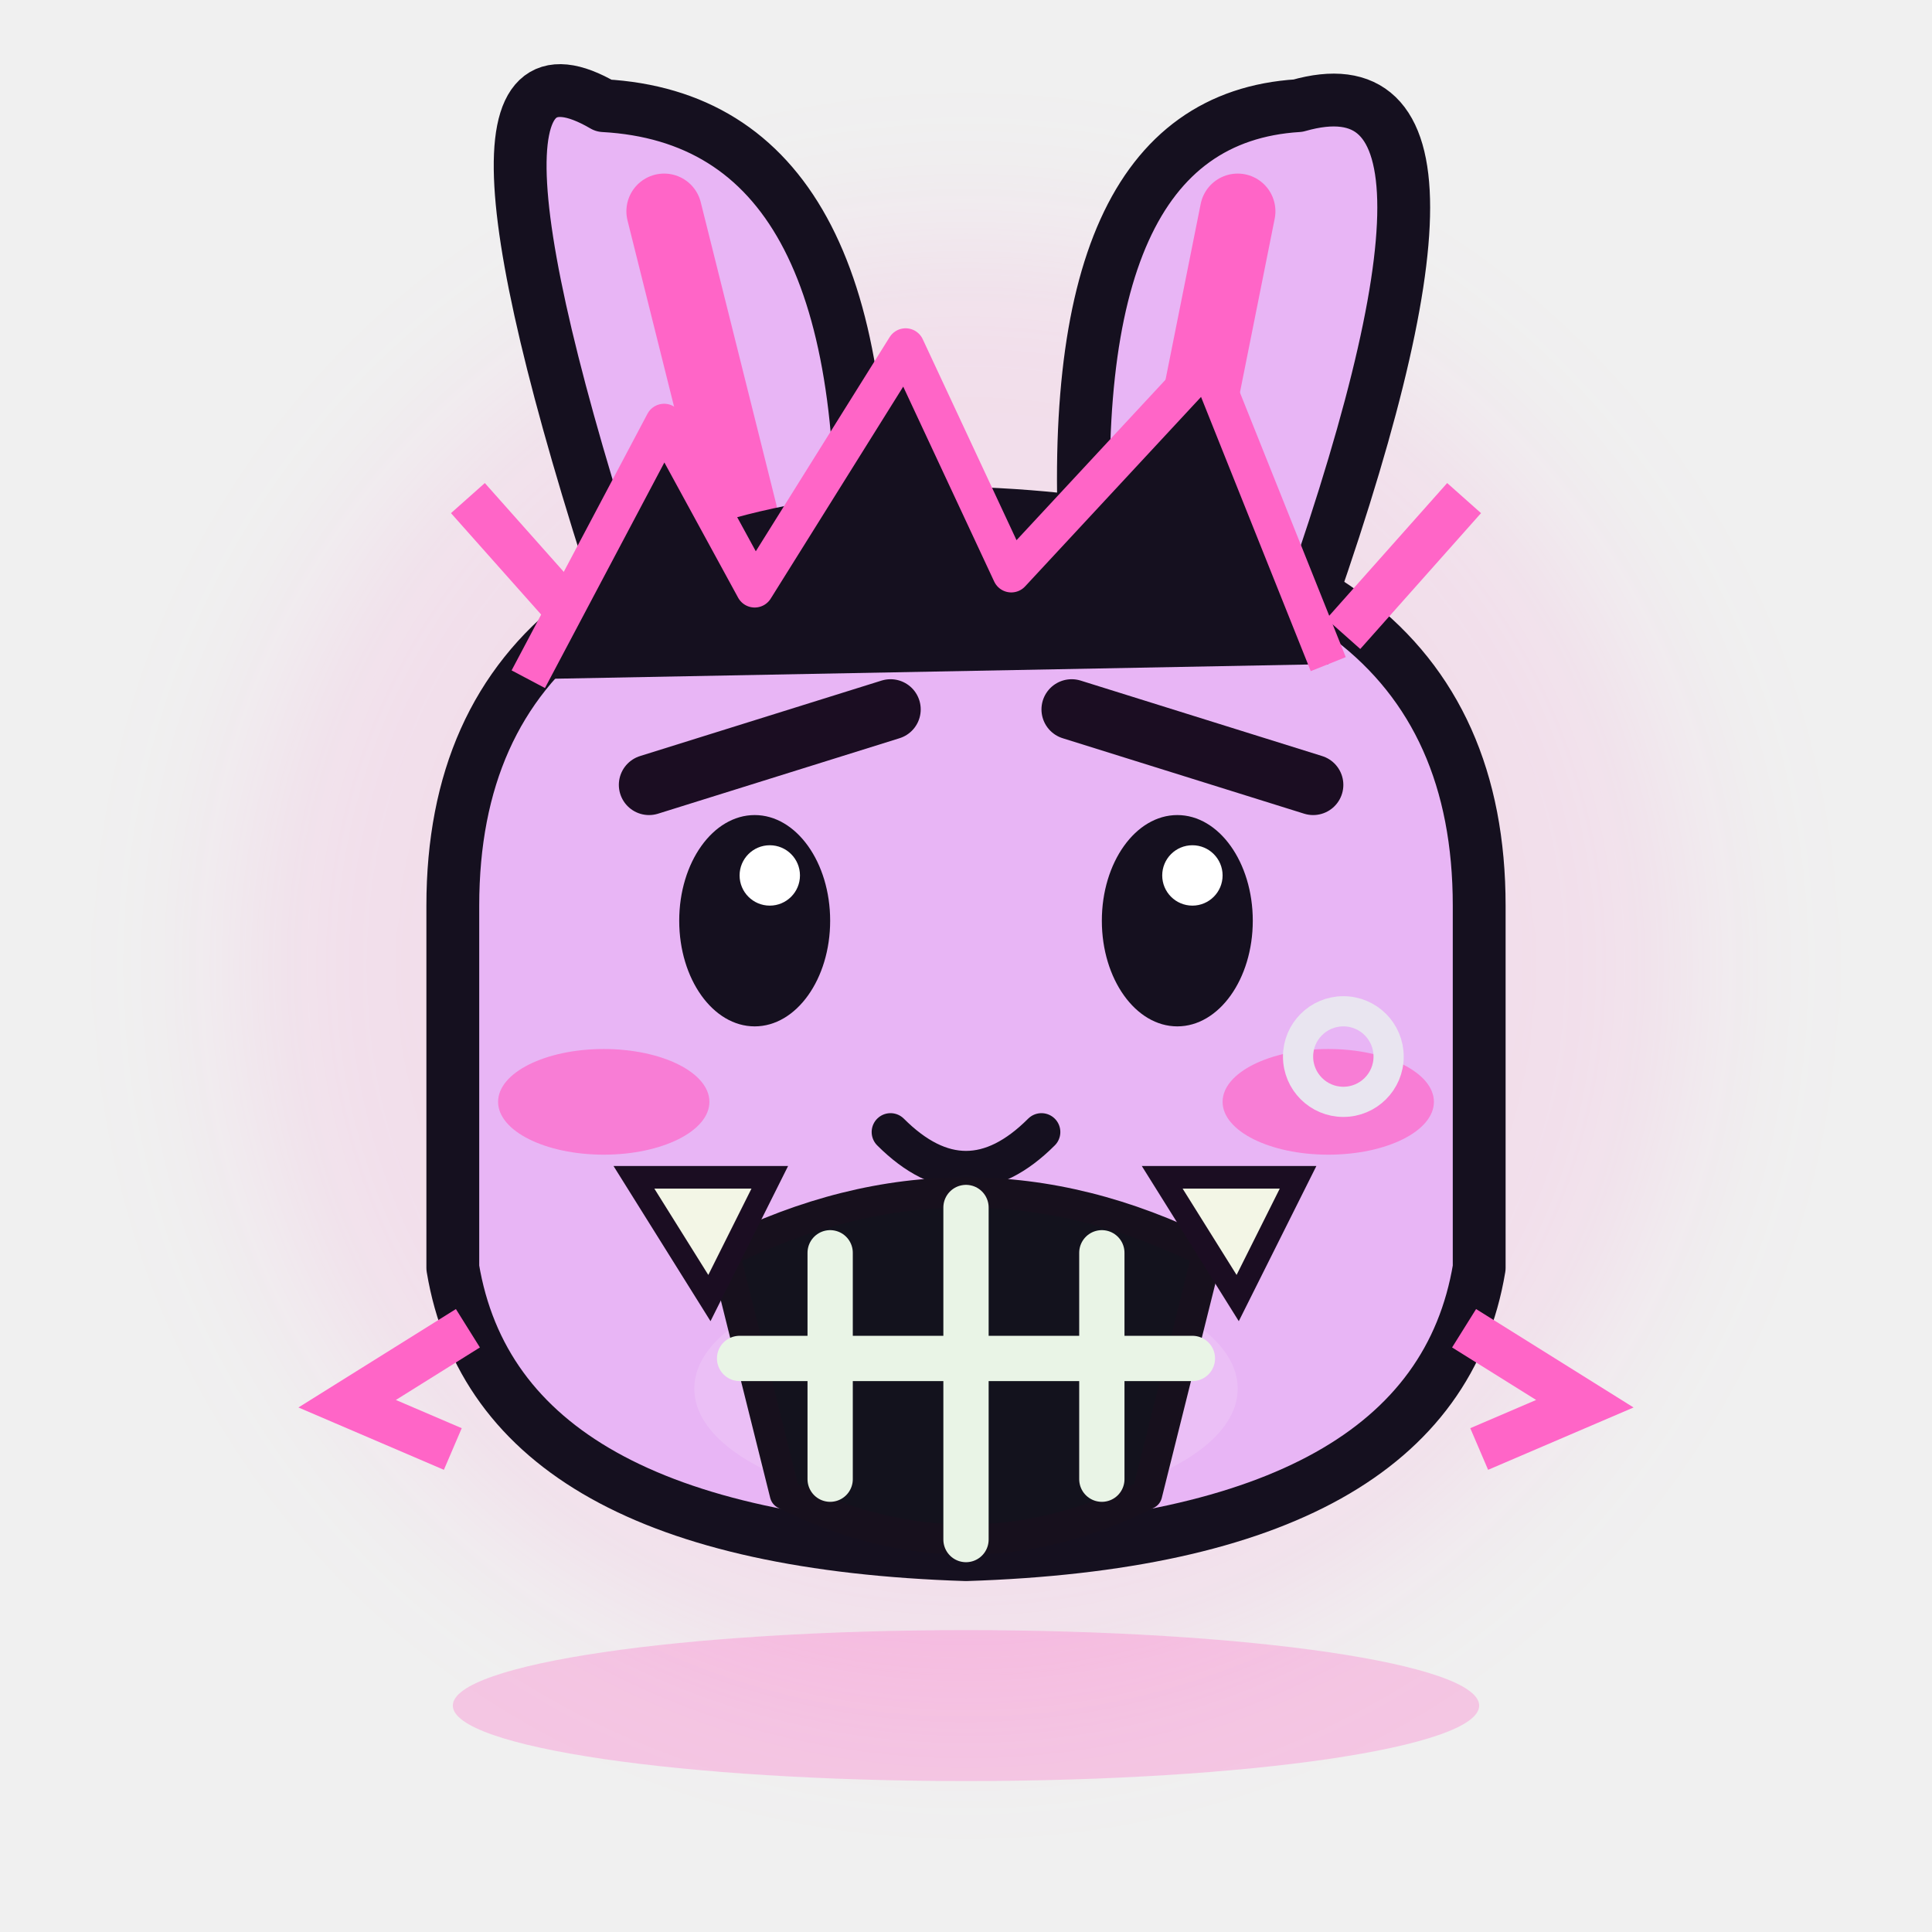
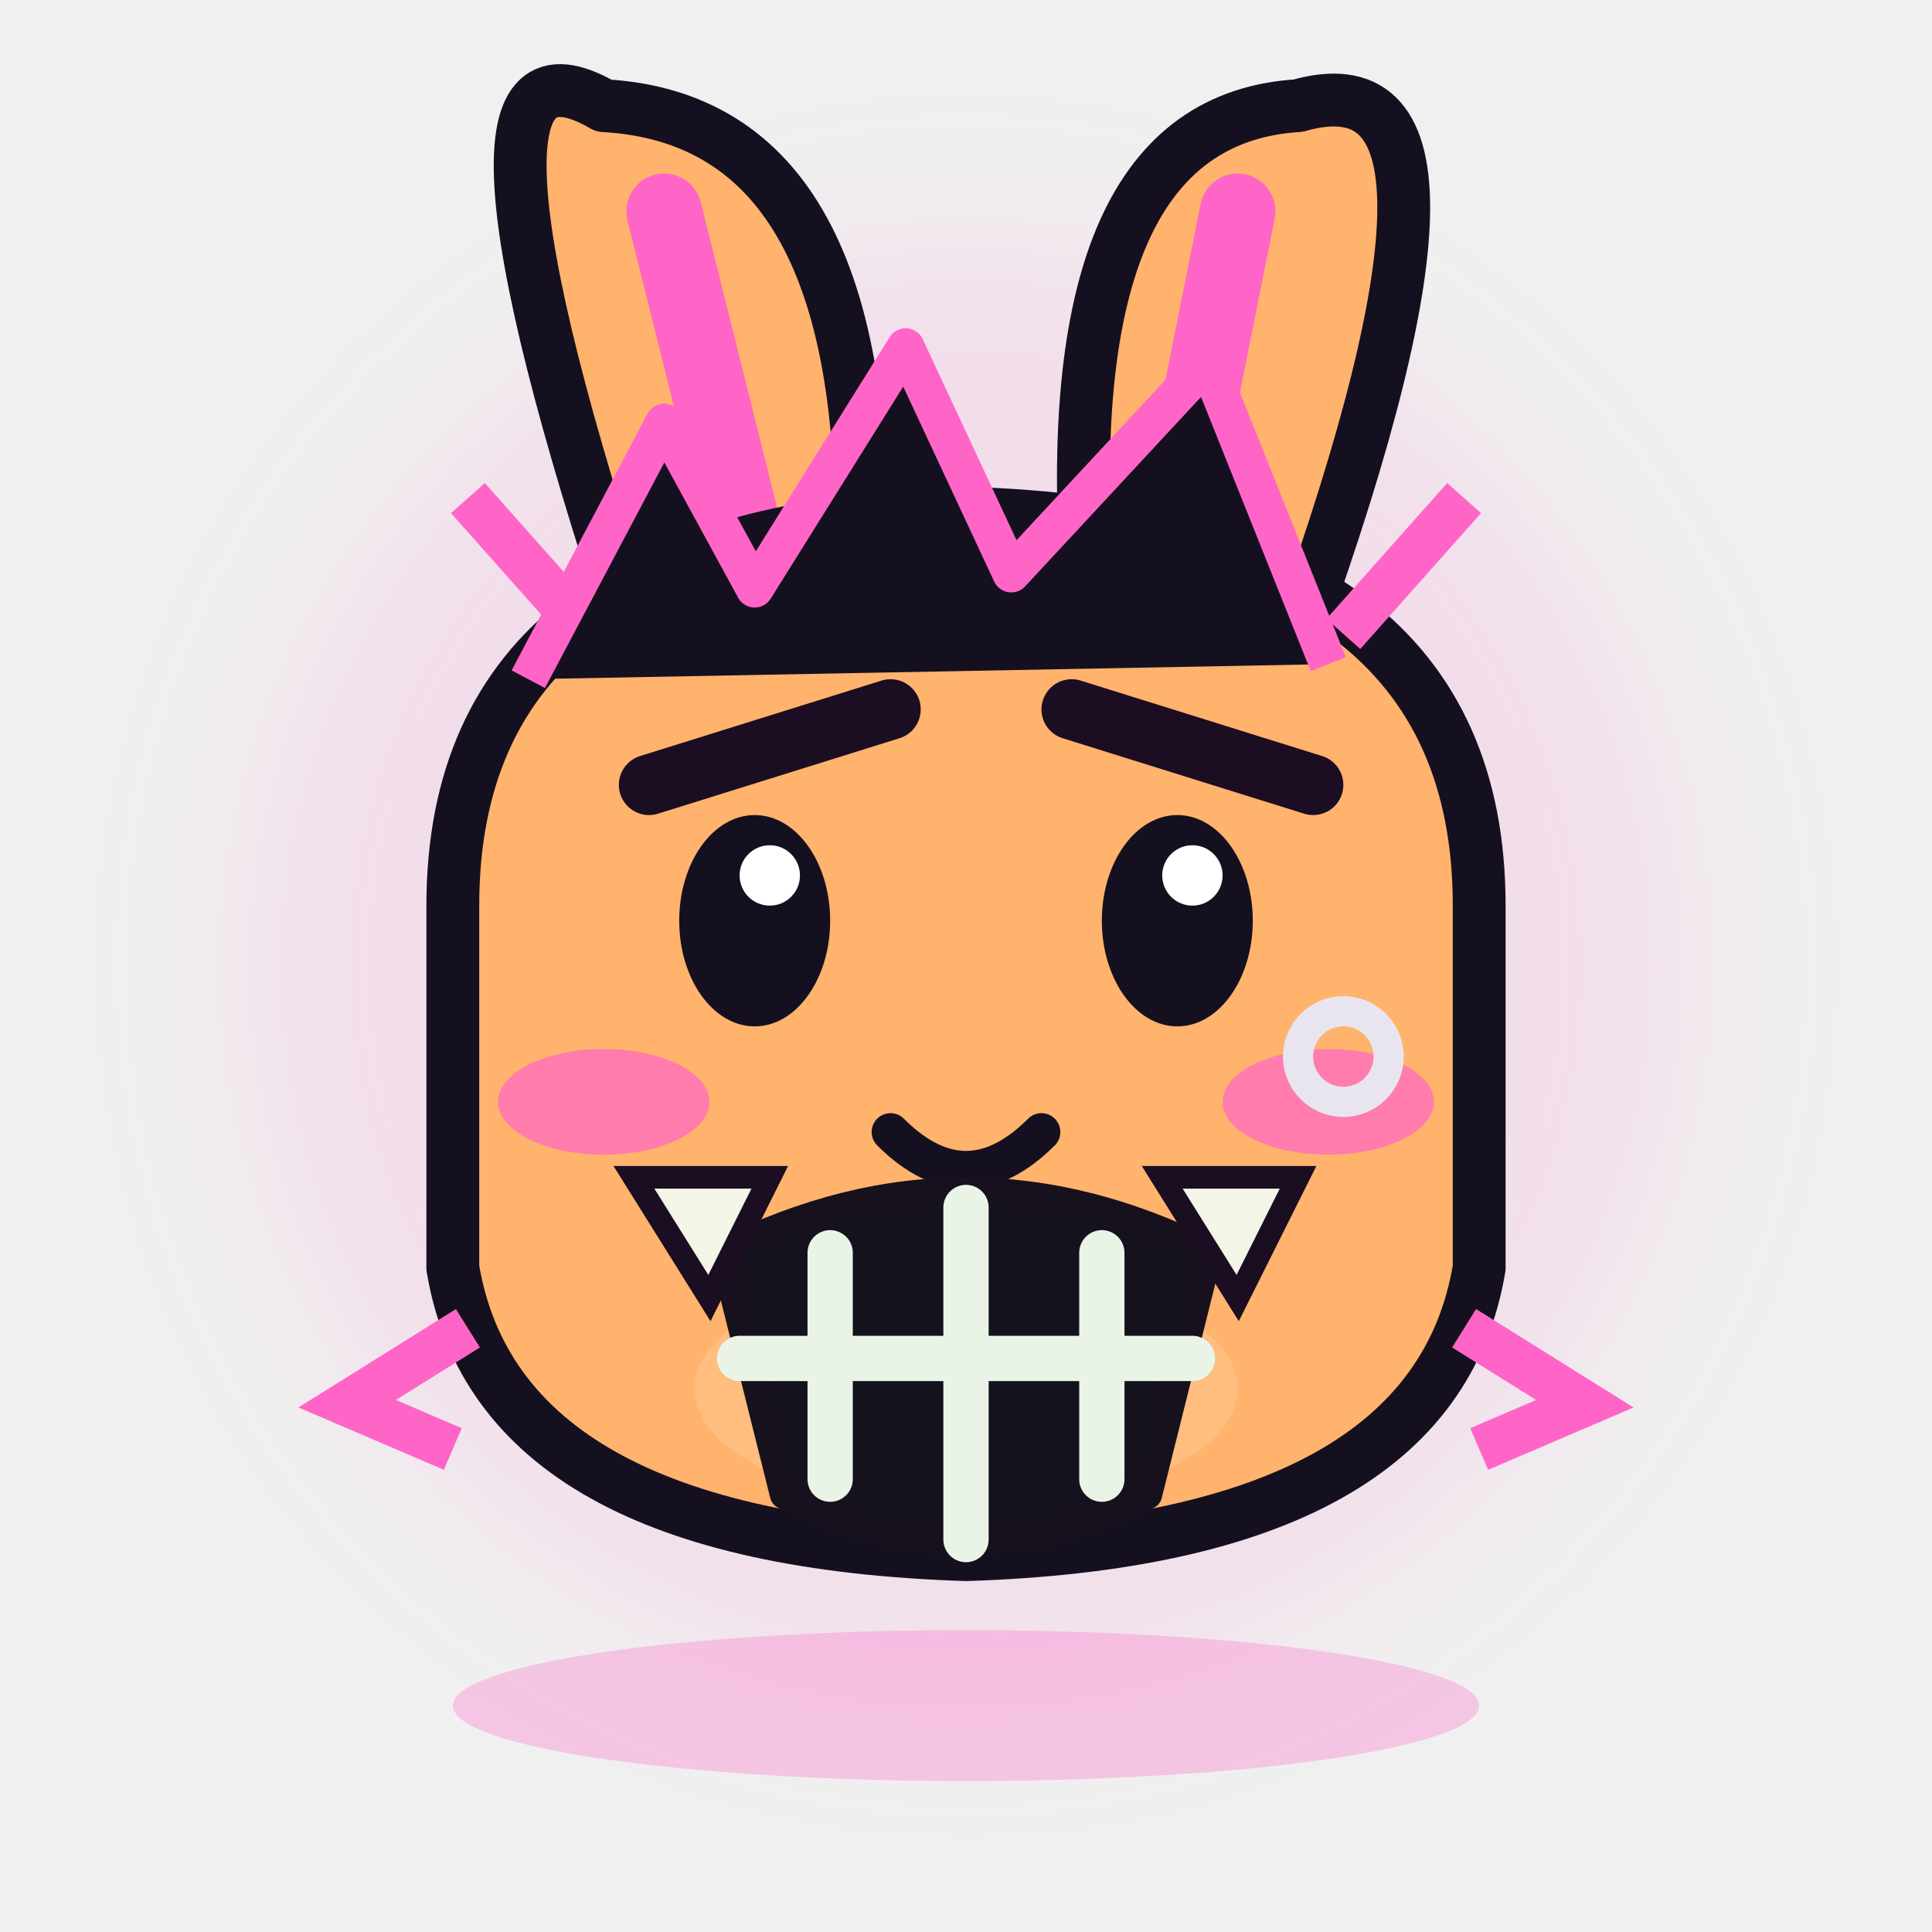
<svg xmlns="http://www.w3.org/2000/svg" viewBox="0 0 128 128" role="img" aria-label="CINDERFANG dark neon skeleton mascot">
  <defs>
    <filter id="halo" x="-50%" y="-50%" width="200%" height="200%">
      <feGaussianBlur stdDeviation="5" />
    </filter>
  </defs>
  <ellipse cx="64" cy="113" rx="34" ry="5" fill="#ff65c7" opacity=".3" />
  <circle cx="64" cy="64" r="48" fill="#ff65c7" opacity=".13" filter="url(#halo)" />
-   <path d="M42 42 Q28 0 40 7 Q58 8 57 38 M72 38 Q70 8 86 7 Q100 3 86 42" fill="#e8b5f5" stroke="#15101f" stroke-width="3.5" stroke-linejoin="round" />
+   <path d="M42 42 Q28 0 40 7 Q58 8 57 38 M72 38 Q70 8 86 7 Q100 3 86 42" fill="#ffb36c" stroke="#15101f" stroke-width="3.5" stroke-linejoin="round" />
  <path d="M44 14 49 34M82 14 78 34" stroke="#ff65c7" stroke-width="5" stroke-linecap="round" />
-   <path d="M30 60 Q30 35 64 34 Q98 35 98 60 L98 84 Q95 102 64 103 Q33 102 30 84Z" fill="#e8b5f5" stroke="#15101f" stroke-width="3.5" stroke-linejoin="round" />
+   <path d="M30 60 Q30 35 64 34 Q98 35 98 60 L98 84 Q95 102 64 103 Q33 102 30 84Z" fill="#ffb36c" stroke="#15101f" stroke-width="3.5" stroke-linejoin="round" />
  <ellipse cx="64" cy="92" rx="18" ry="8" fill="#fff" opacity=".14" />
  <ellipse cx="50" cy="61" rx="5" ry="7" fill="#15101f" />
  <ellipse cx="78" cy="61" rx="5" ry="7" fill="#15101f" />
  <circle cx="51" cy="58" r="2" fill="#fff" />
  <circle cx="79" cy="58" r="2" fill="#fff" />
  <path d="M59 75 Q64 80 69 75" fill="none" stroke="#15101f" stroke-width="2.5" stroke-linecap="round" />
  <ellipse cx="40" cy="73" rx="7" ry="3.5" fill="#ff65c7" opacity=".7" />
  <ellipse cx="88" cy="73" rx="7" ry="3.5" fill="#ff65c7" opacity=".7" />
  <path d="M54 89Q64 96 74 89" stroke="#ff65c7" stroke-width="3" fill="none" stroke-linecap="round" />
  <g aria-hidden="true" stroke="#17101d" stroke-linejoin="round">
    <path d="M48 83 Q64 75 80 83 L76 99 Q64 105 52 99Z" fill="#13121d" stroke-width="2" />
    <path d="M55 83v15M64 80v22M73 83v15M49 90h30" stroke="#e9f4e6" stroke-width="3" stroke-linecap="round" />
    <path d="M39 42l-8-9m58 9 8-9" stroke="#ff65c7" stroke-width="3" />
  </g>
  <g aria-hidden="true">
    <path d="M35 45 44 28 50 39 60 23 67 38 80 24 88 44" fill="#15101f" stroke="#ff65c7" stroke-width="2.5" stroke-linejoin="round" />
    <path d="M43 52l16-5M71 47l16 5" stroke="#1b0d22" stroke-width="4" stroke-linecap="round" />
    <path d="M42 78h9l-4 8zM77 78h9l-4 8z" fill="#f3f6e6" stroke="#1b0d22" stroke-width="1.5" />
    <path d="M31 88l-8 5 7 3M97 88l8 5-7 3" fill="none" stroke="#ff65c7" stroke-width="3" />
    <circle cx="89" cy="70" r="3" fill="none" stroke="#e9e5f0" stroke-width="2" />
  </g>
</svg>
